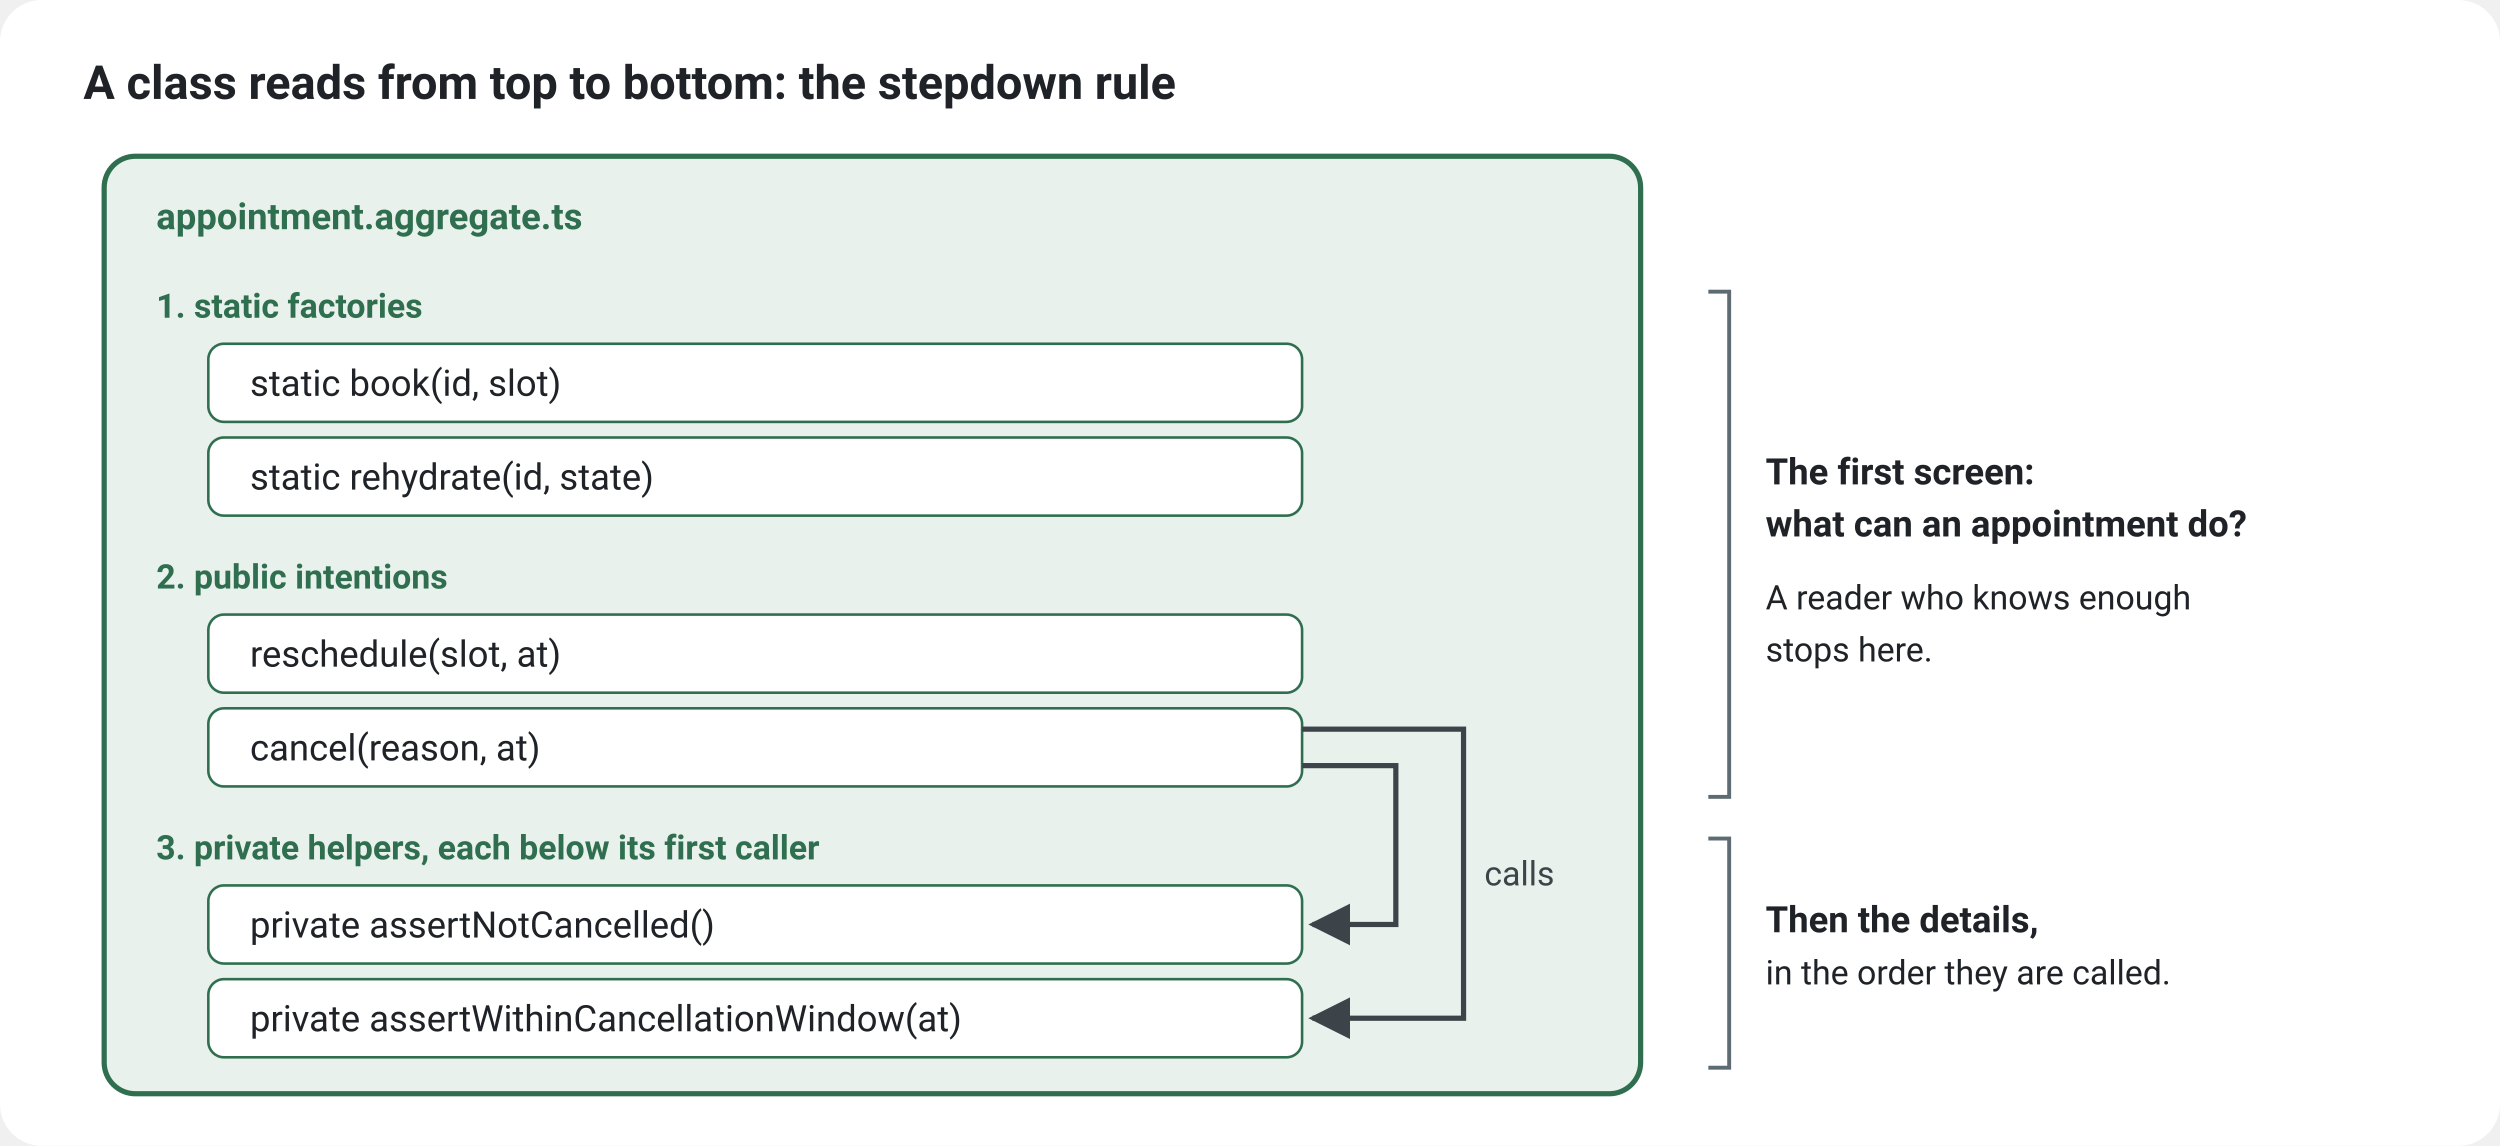
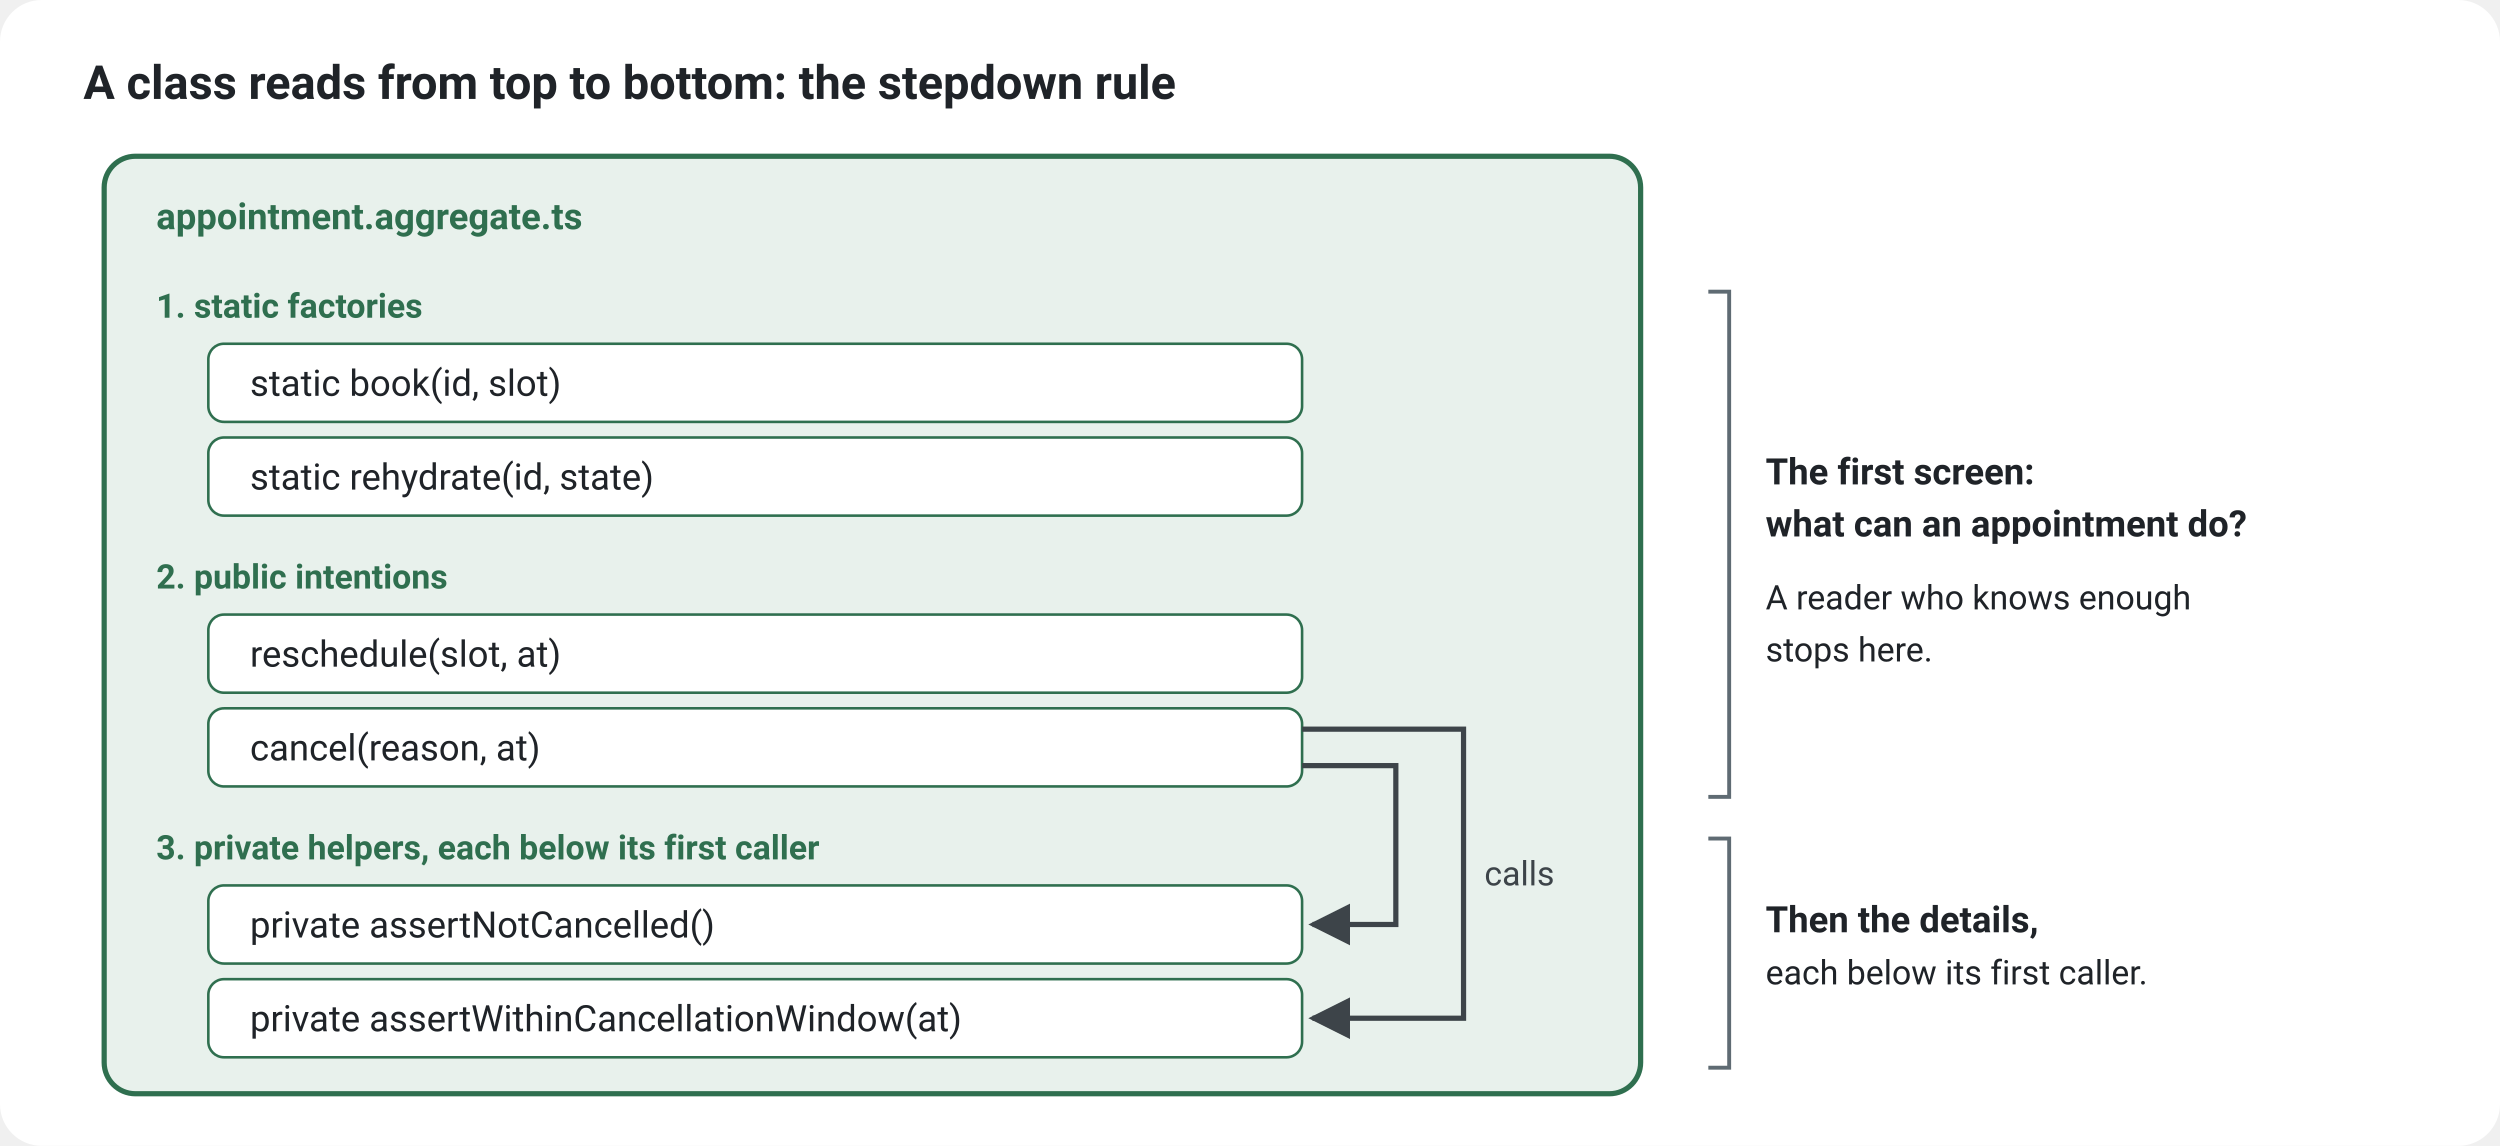
<svg xmlns="http://www.w3.org/2000/svg" viewBox="0 0 960 440" width="960" height="440" role="img" aria-labelledby="title desc" font-family="system-ui, -apple-system, 'Segoe UI', Roboto, sans-serif">
  <defs>
    <marker id="arrow" viewBox="0 0 10 10" refX="9" refY="5" markerWidth="8" markerHeight="8" orient="auto-start-reverse">
      <path d="M0,0 L10,5 L0,10 z" fill="#3d4449" />
    </marker>
  </defs>
  <rect width="960" height="440" rx="16" fill="#ffffff" />
  <text x="32" y="38" font-size="18" font-weight="600" fill="#1f2328">A class reads from top to bottom: the stepdown rule</text>
  <rect x="40" y="60" width="590" height="360" rx="12" fill="#e8f1ec" stroke="#2f6f4f" stroke-width="2" />
  <text x="60" y="88" font-size="14" font-weight="600" fill="#2f6f4f">appointment.aggregate.ts</text>
  <text x="60" y="122" font-size="13" font-weight="700" fill="#2f6f4f">1. static factories</text>
  <rect x="80" y="132" width="420" height="30" rx="6" fill="#ffffff" stroke="#2f6f4f" stroke-width="1" />
  <text x="96" y="152" font-size="14" fill="#1f2328">static book(id, slot)</text>
  <rect x="80" y="168" width="420" height="30" rx="6" fill="#ffffff" stroke="#2f6f4f" stroke-width="1" />
  <text x="96" y="188" font-size="14" fill="#1f2328">static rehydrate(id, state)</text>
  <text x="60" y="226" font-size="13" font-weight="700" fill="#2f6f4f">2. public intentions</text>
  <rect x="80" y="236" width="420" height="30" rx="6" fill="#ffffff" stroke="#2f6f4f" stroke-width="1" />
  <text x="96" y="256" font-size="14" fill="#1f2328">reschedule(slot, at)</text>
  <rect x="80" y="272" width="420" height="30" rx="6" fill="#ffffff" stroke="#2f6f4f" stroke-width="1" />
  <text x="96" y="292" font-size="14" fill="#1f2328">cancel(reason, at)</text>
  <text x="60" y="330" font-size="13" font-weight="700" fill="#2f6f4f">3. private helpers, each below its first caller</text>
  <rect x="80" y="340" width="420" height="30" rx="6" fill="#ffffff" stroke="#2f6f4f" stroke-width="1" />
  <text x="96" y="360" font-size="14" fill="#1f2328">private assertNotCancelled()</text>
  <rect x="80" y="376" width="420" height="30" rx="6" fill="#ffffff" stroke="#2f6f4f" stroke-width="1" />
  <text x="96" y="396" font-size="14" fill="#1f2328">private assertWithinCancellationWindow(at)</text>
  <path d="M500,280 H562 V391 H504" fill="none" stroke="#3d4449" stroke-width="2" marker-end="url(#arrow)" />
  <path d="M500,294 H536 V355 H504" fill="none" stroke="#3d4449" stroke-width="2" marker-end="url(#arrow)" />
  <text x="570" y="340" font-size="13" fill="#3d4449">calls</text>
  <path d="M656,112 H664 V306 H656" fill="none" stroke="#5f6b73" stroke-width="1.5" />
  <text x="678" y="186" font-size="14" font-weight="600" fill="#1f2328">The first screen:</text>
  <text x="678" y="206" font-size="14" font-weight="600" fill="#1f2328">what can an appointment do?</text>
  <text x="678" y="234" font-size="13" fill="#1f2328">A reader who knows enough</text>
  <text x="678" y="254" font-size="13" fill="#1f2328">stops here.</text>
  <path d="M656,322 H664 V410 H656" fill="none" stroke="#5f6b73" stroke-width="1.5" />
  <text x="678" y="358" font-size="14" font-weight="600" fill="#1f2328">Then the details,</text>
-   <text x="678" y="378" font-size="13" fill="#1f2328">in the order they are called.</text>
+   <text x="678" y="378" font-size="13" fill="#1f2328">each below its first caller.</text>
</svg>
